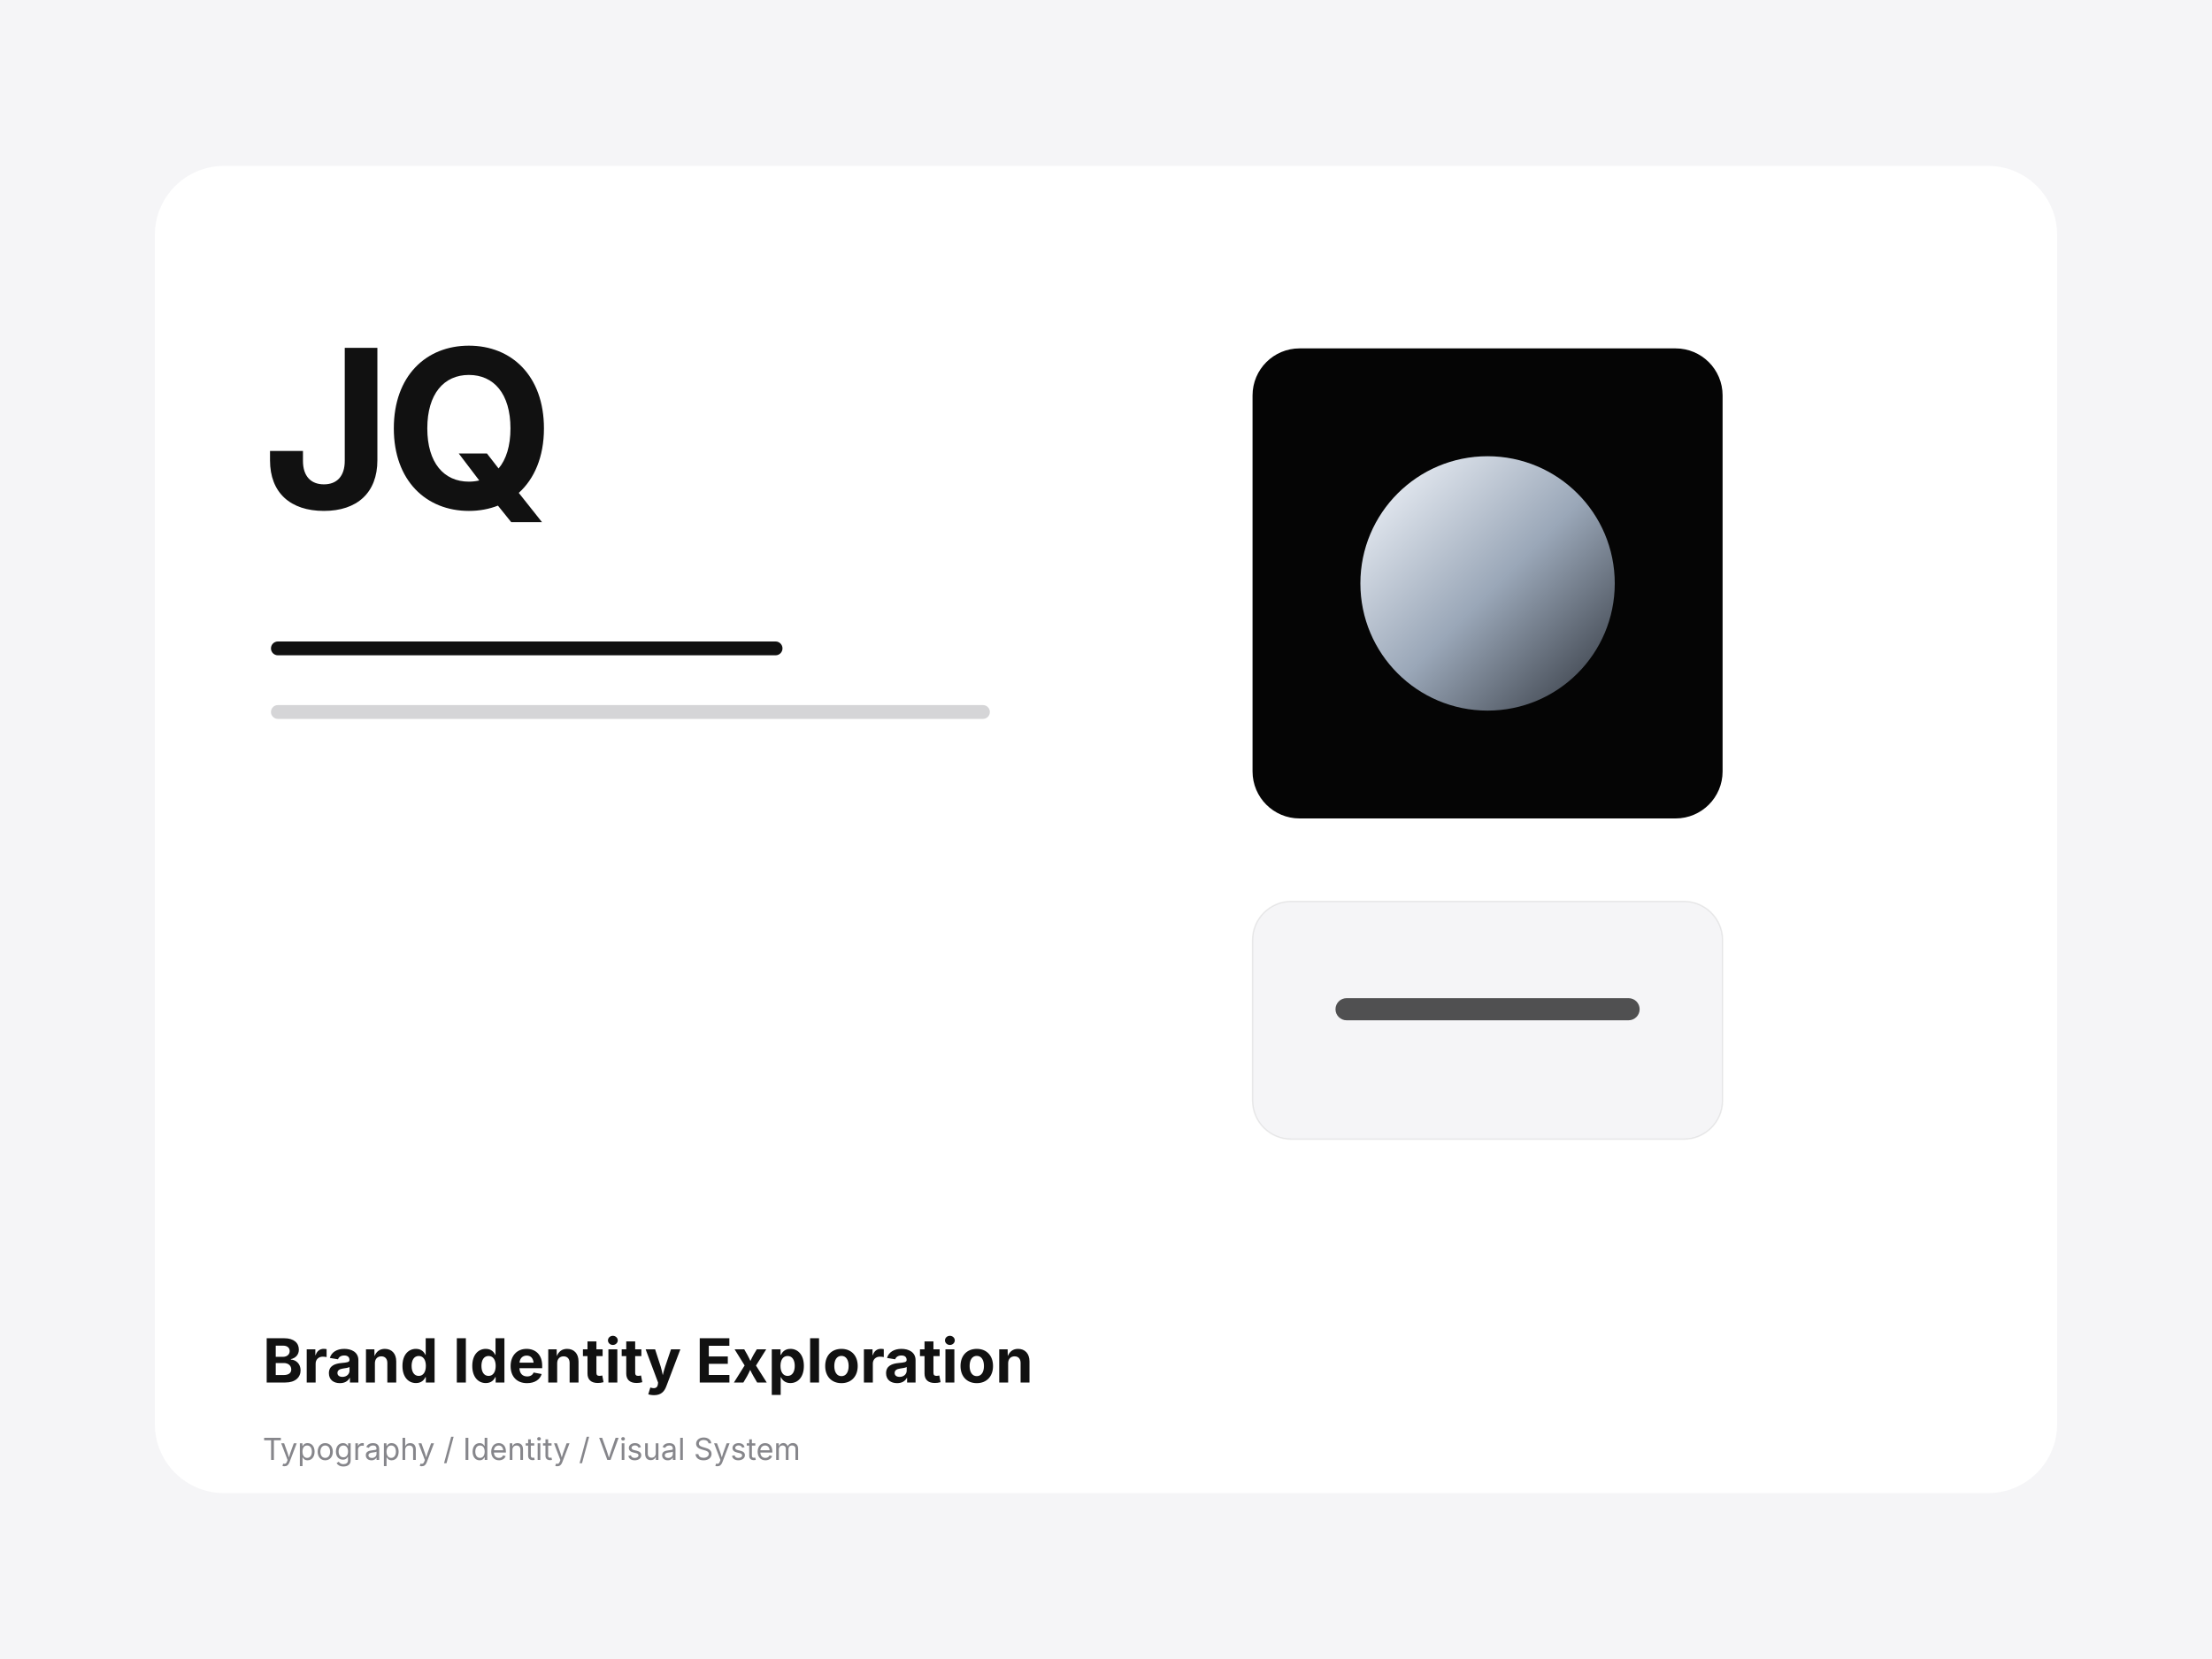
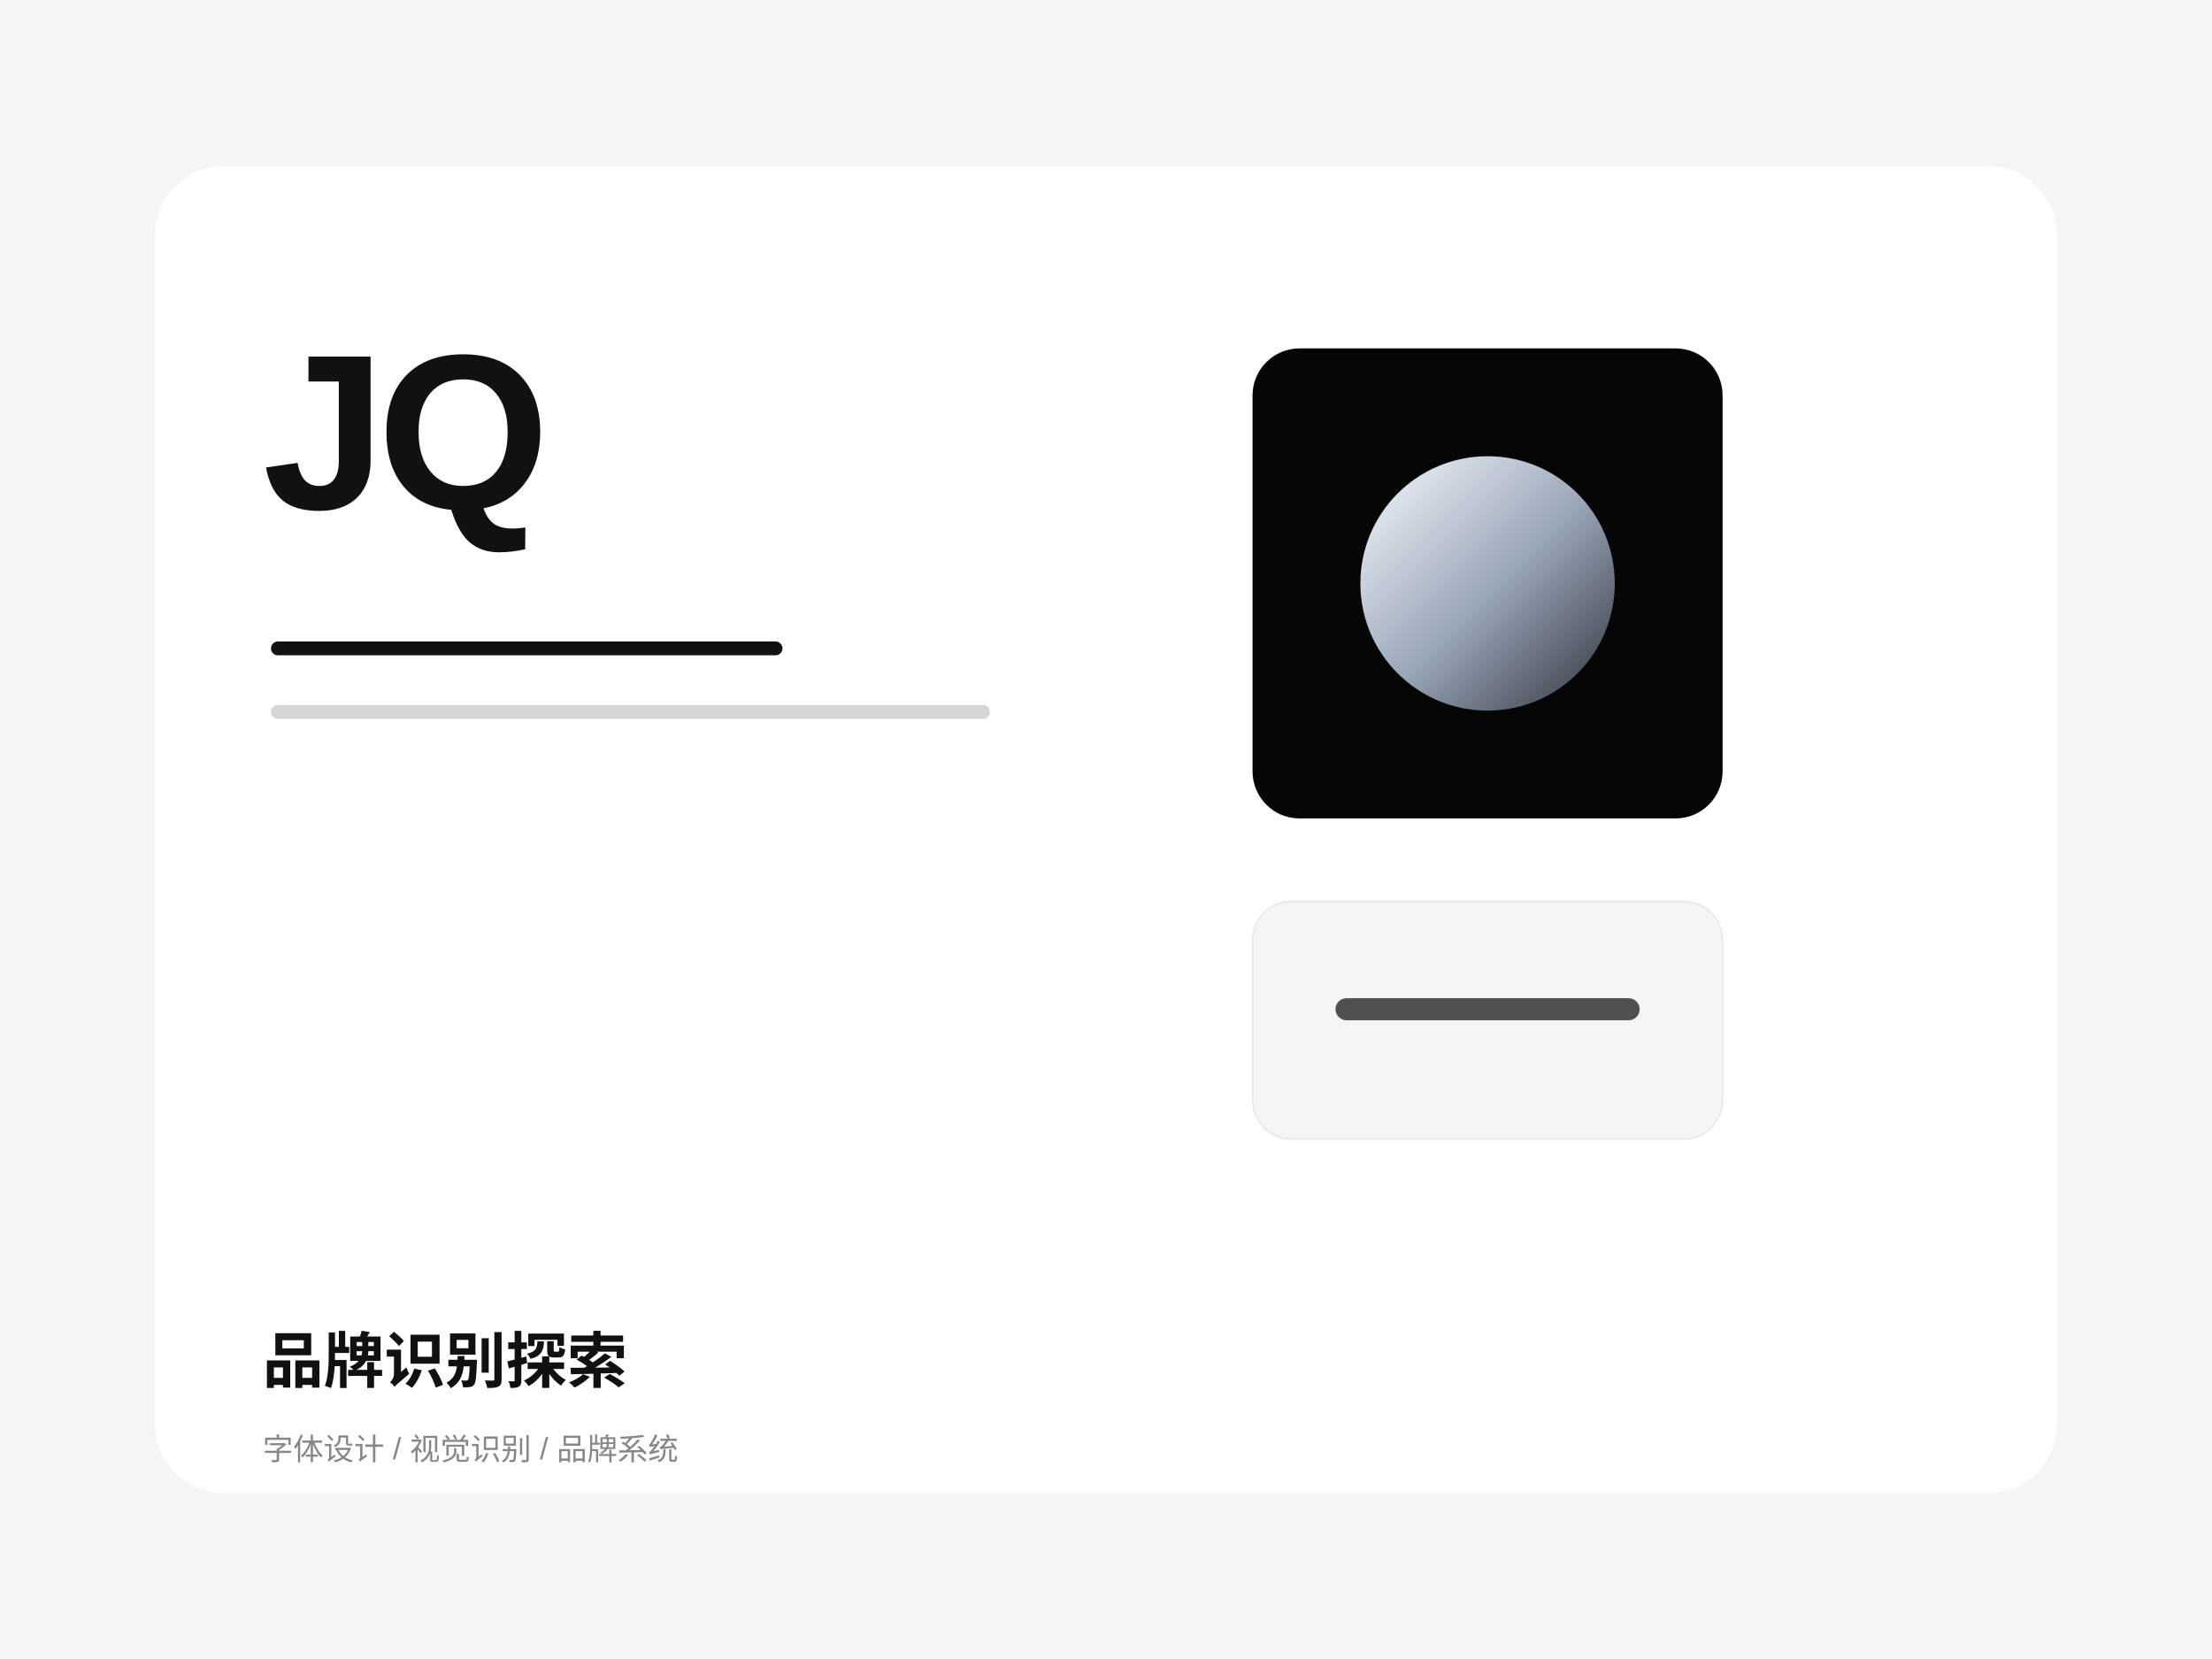
<svg xmlns="http://www.w3.org/2000/svg" width="1600" height="1200" viewBox="0 0 1600 1200" fill="none">
  <rect width="1600" height="1200" fill="#F5F5F7" />
  <rect x="112" y="120" width="1376" height="960" rx="50" fill="#FFFFFF" />
-   <text x="190" y="368" fill="#111111" font-family="Inter, Arial" font-size="160" font-weight="700" letter-spacing="-6">JQ</text>
+   <text x="190" y="368" fill="#111111" font-family="Noto Sans SC, Microsoft YaHei, Arial" font-size="160" font-weight="700" letter-spacing="-6">JQ</text>
  <rect x="196" y="464" width="370" height="10" rx="5" fill="#111111" />
  <rect x="196" y="510" width="520" height="10" rx="5" fill="#86868B" opacity=".35" />
  <rect x="906" y="252" width="340" height="340" rx="34" fill="#050505" />
  <circle cx="1076" cy="422" r="92" fill="url(#mark)" />
  <rect x="906" y="652" width="340" height="172" rx="28" fill="#F5F5F7" stroke="#111" stroke-opacity=".08" />
  <rect x="966" y="722" width="220" height="16" rx="8" fill="#111111" opacity=".72" />
-   <text x="190" y="1000" fill="#111111" font-family="Inter, Arial" font-size="44" font-weight="650">Brand Identity Exploration</text>
-   <text x="190" y="1056" fill="#86868B" font-family="Inter, Arial" font-size="22">Typography / Identity / Visual System</text>
+   <text x="190" y="1000" fill="#111111" font-family="Noto Sans SC, Microsoft YaHei, Arial" font-size="44" font-weight="650">品牌识别探索</text>
+   <text x="190" y="1056" fill="#86868B" font-family="Noto Sans SC, Microsoft YaHei, Arial" font-size="22">字体设计 / 视觉识别 / 品牌系统</text>
  <defs>
    <linearGradient id="mark" x1="984" y1="330" x2="1168" y2="514" gradientUnits="userSpaceOnUse">
      <stop stop-color="#F7FAFF" />
      <stop offset=".52" stop-color="#9AA7B8" />
      <stop offset="1" stop-color="#2E333B" />
    </linearGradient>
  </defs>
</svg>
